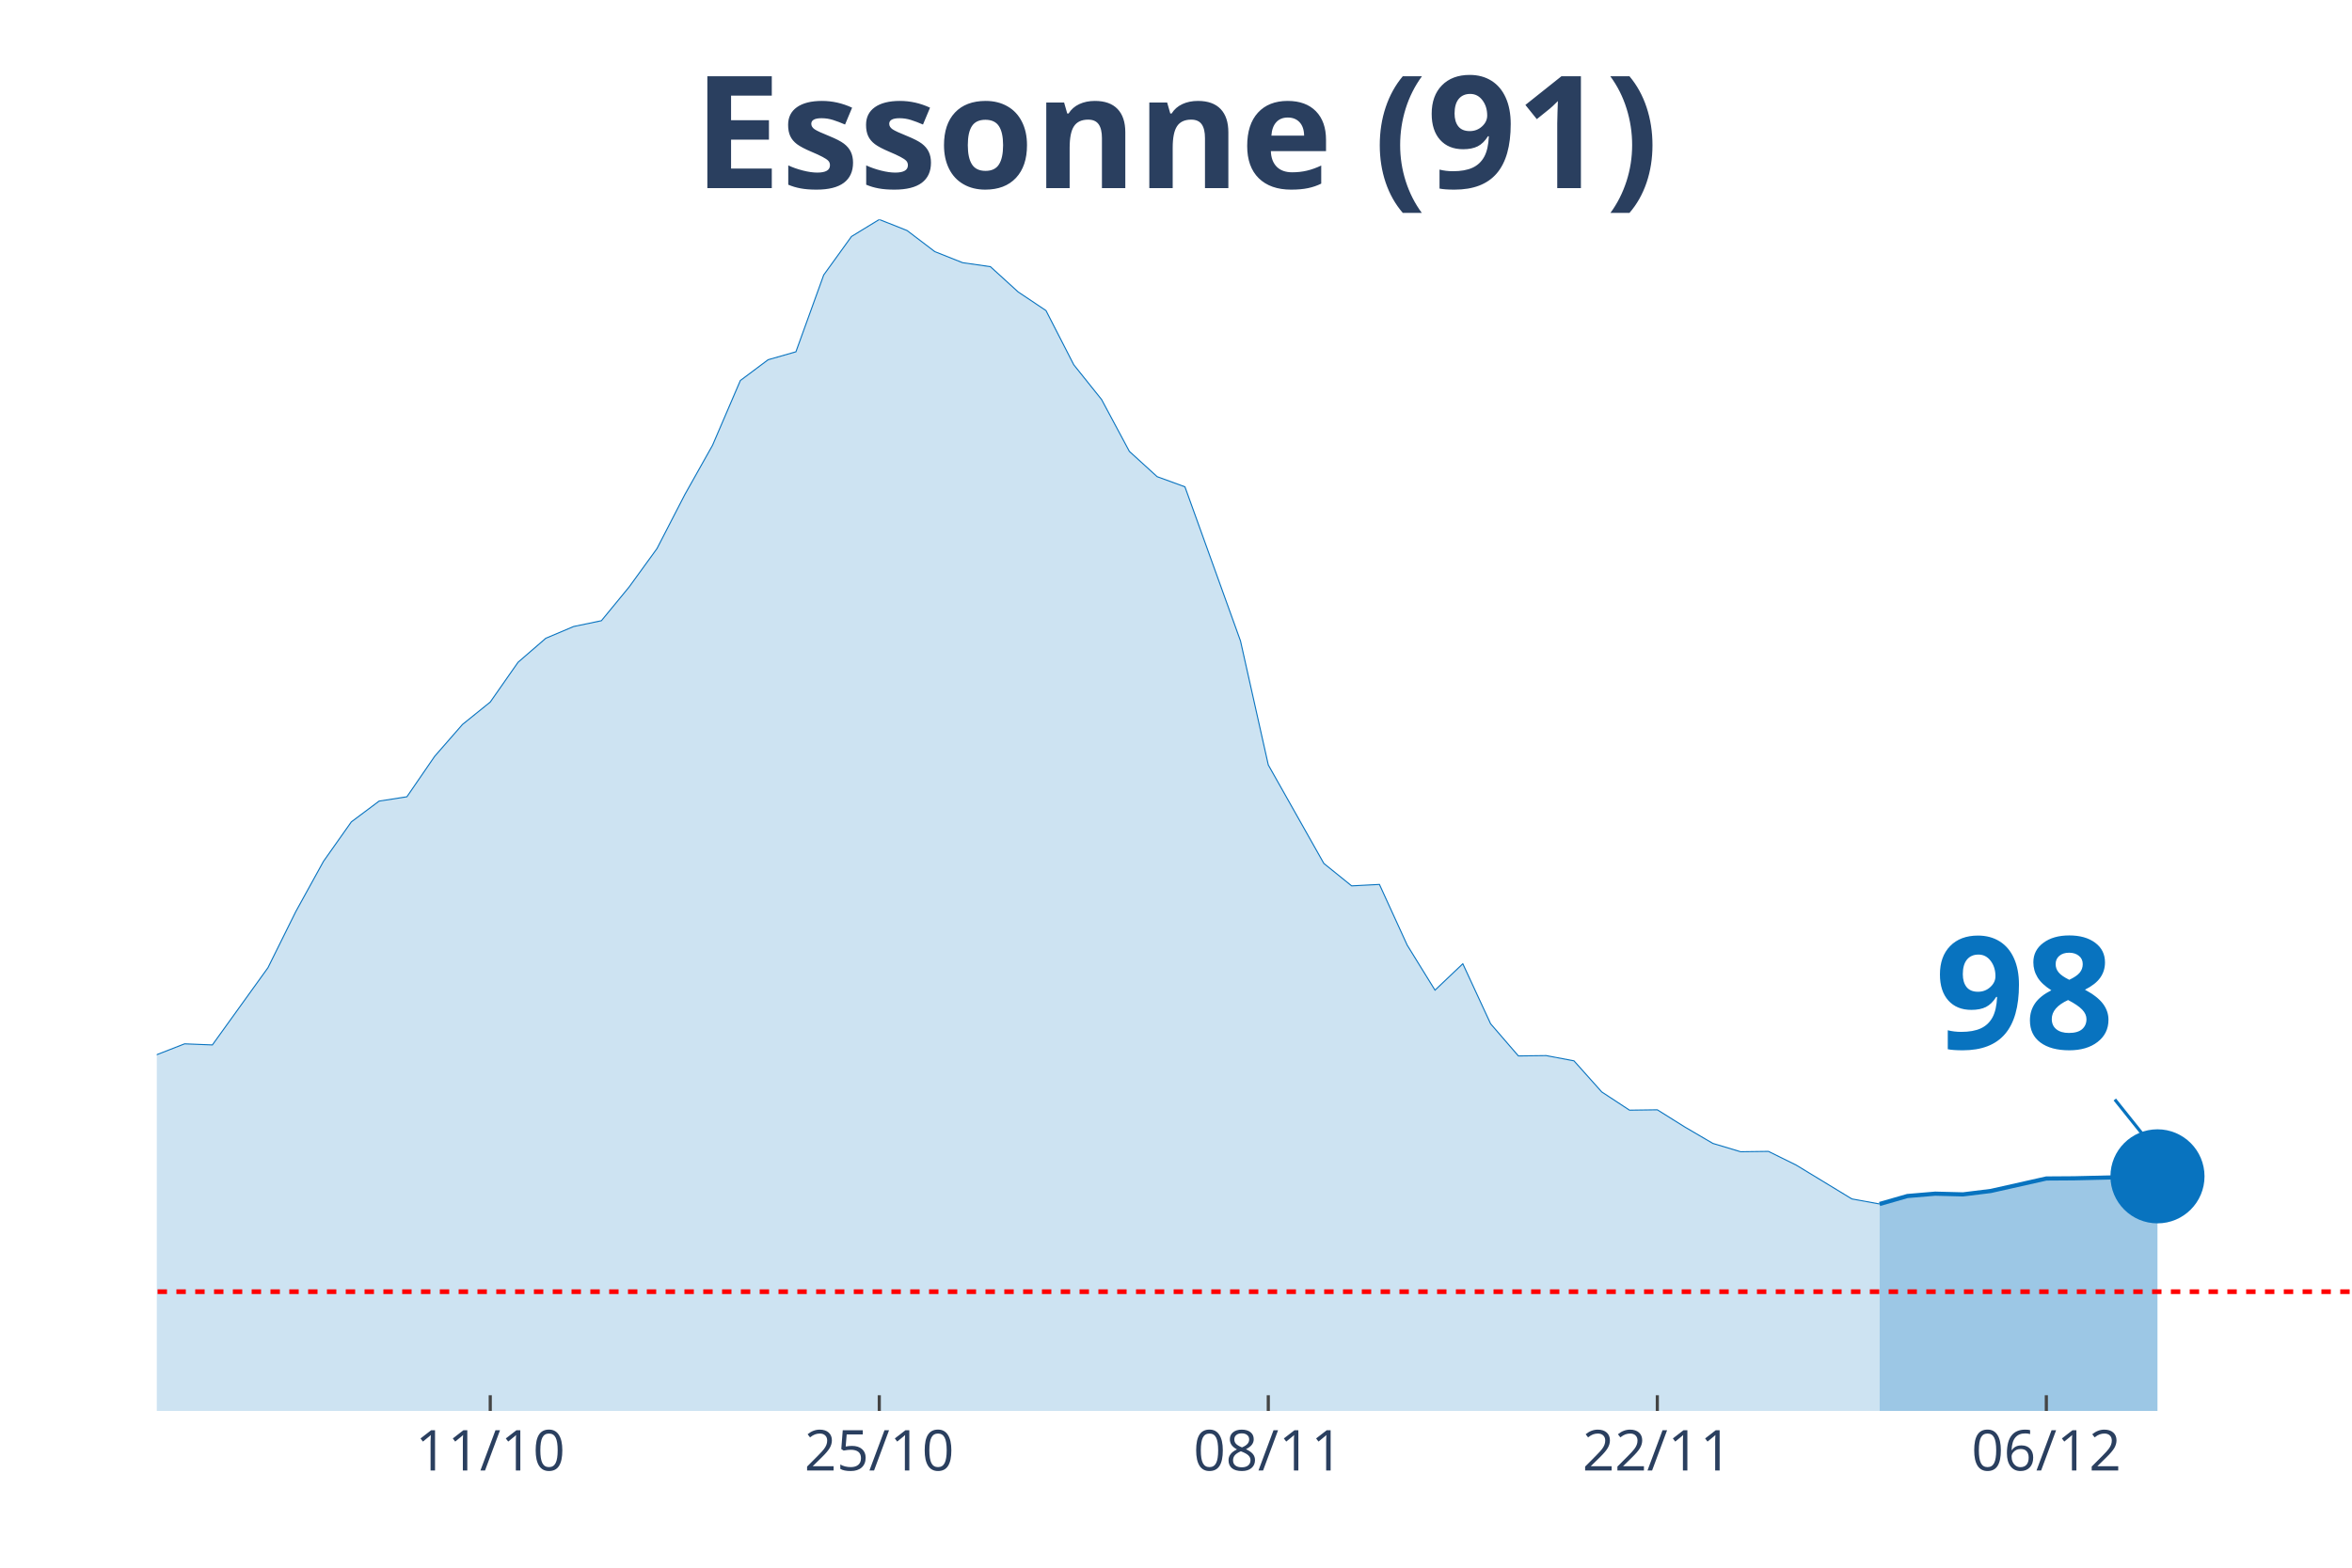
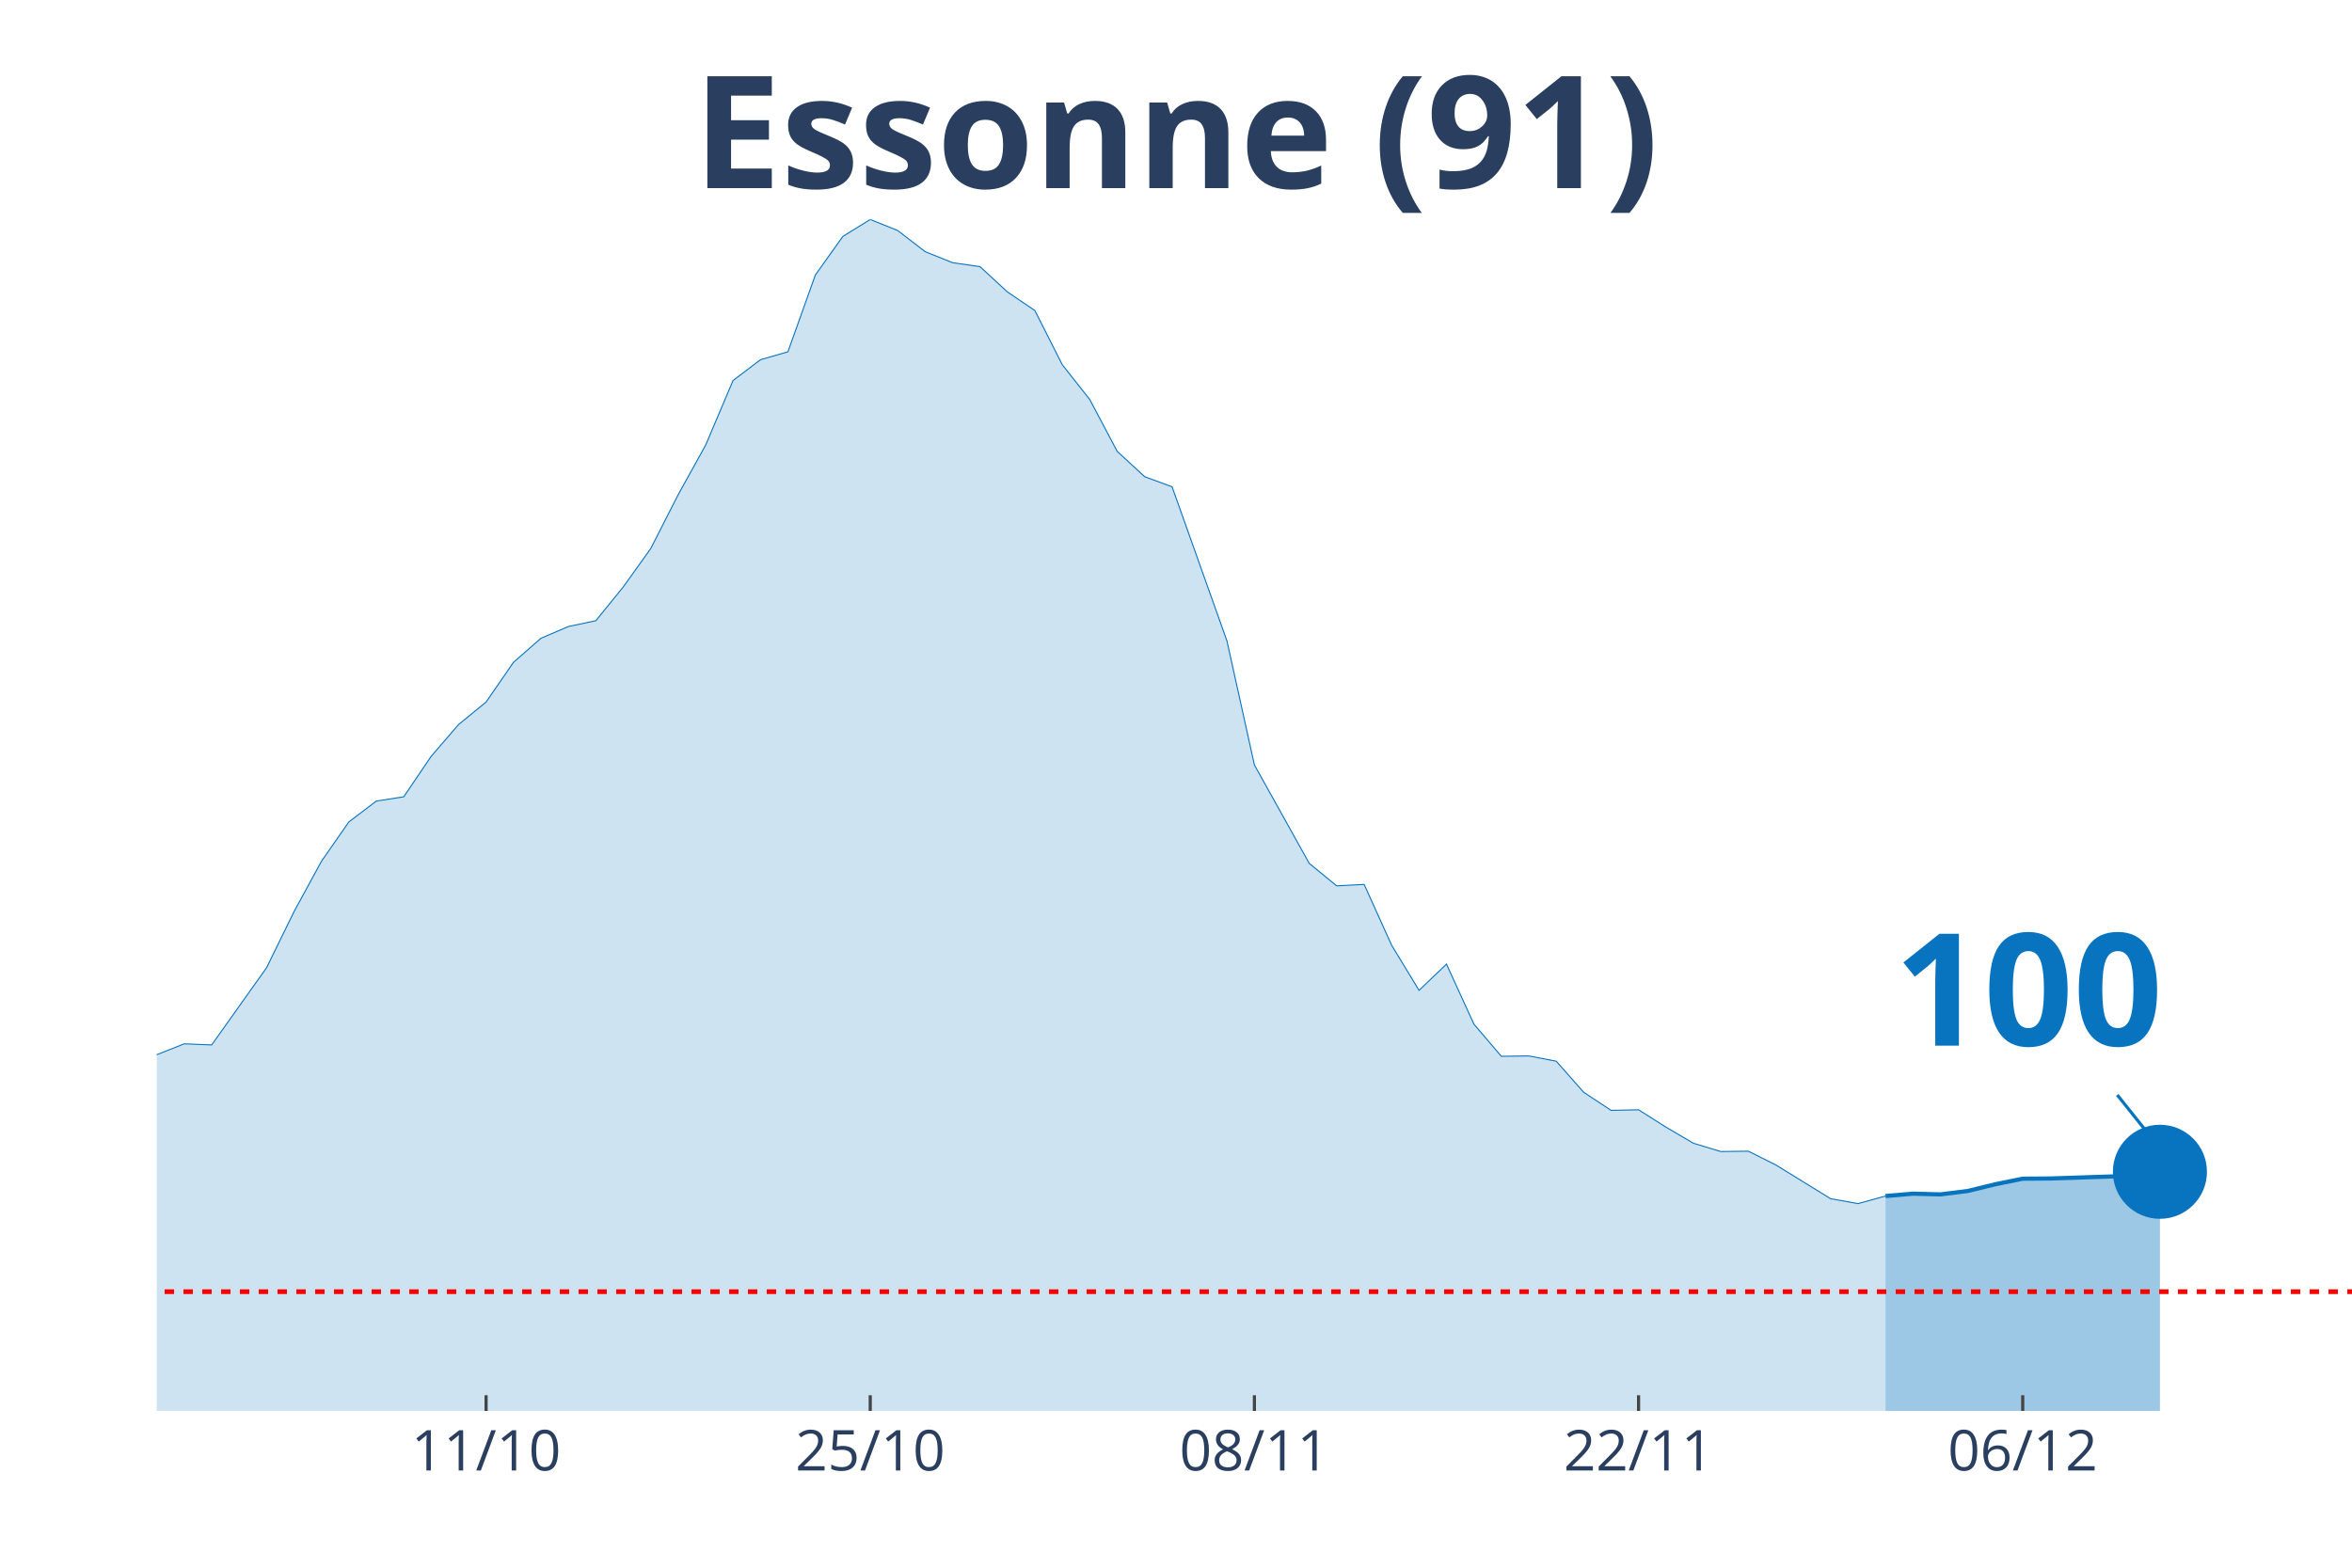
<svg xmlns="http://www.w3.org/2000/svg" class="main-svg" width="1125" height="750" style="" viewBox="0 0 750 500">
  <rect x="0" y="0" width="750" height="500" style="fill: rgb(0, 0, 0); fill-opacity: 0;" />
-   <defs id="defs-5a68c9">
+   <defs id="defs-9e386a">
    <g class="clips">
-       <clipPath id="clip5a68c9xyplot" class="plotclip">
+       <clipPath id="clip9e386axyplot" class="plotclip">
        <rect width="700" height="380" />
      </clipPath>
-       <clipPath class="axesclip" id="clip5a68c9x">
+       <clipPath class="axesclip" id="clip9e386ax">
        <rect x="50" y="0" width="700" height="500" />
      </clipPath>
-       <clipPath class="axesclip" id="clip5a68c9y">
+       <clipPath class="axesclip" id="clip9e386ay">
        <rect x="0" y="70" width="750" height="380" />
      </clipPath>
-       <clipPath class="axesclip" id="clip5a68c9xy">
+       <clipPath class="axesclip" id="clip9e386axy">
        <rect x="50" y="70" width="700" height="380" />
      </clipPath>
    </g>
    <g class="gradients" />
  </defs>
  <g class="bglayer">
    <rect class="bg" x="50" y="70" width="700" height="380" style="fill: rgb(0, 0, 0); fill-opacity: 0; stroke-width: 0;" />
  </g>
  <g class="layer-below">
    <g class="imagelayer" />
    <g class="shapelayer" />
  </g>
  <g class="cartesianlayer">
    <g class="subplot xy">
      <g class="layer-subplot">
        <g class="shapelayer" />
        <g class="imagelayer" />
      </g>
      <g class="gridlayer">
        <g class="x">
-           <path class="xgrid crisp" transform="translate(156.33,0)" d="M0,70v380" style="stroke: rgb(255, 255, 255); stroke-opacity: 1; stroke-width: 1px;" />
-           <path class="xgrid crisp" transform="translate(280.38,0)" d="M0,70v380" style="stroke: rgb(255, 255, 255); stroke-opacity: 1; stroke-width: 1px;" />
-           <path class="xgrid crisp" transform="translate(404.43,0)" d="M0,70v380" style="stroke: rgb(255, 255, 255); stroke-opacity: 1; stroke-width: 1px;" />
-           <path class="xgrid crisp" transform="translate(528.48,0)" d="M0,70v380" style="stroke: rgb(255, 255, 255); stroke-opacity: 1; stroke-width: 1px;" />
-           <path class="xgrid crisp" transform="translate(652.53,0)" d="M0,70v380" style="stroke: rgb(255, 255, 255); stroke-opacity: 1; stroke-width: 1px;" />
+           <path class="xgrid crisp" transform="translate(155,0)" d="M0,70v380" style="stroke: rgb(255, 255, 255); stroke-opacity: 1; stroke-width: 1px;" />
+           <path class="xgrid crisp" transform="translate(277.5,0)" d="M0,70v380" style="stroke: rgb(255, 255, 255); stroke-opacity: 1; stroke-width: 1px;" />
+           <path class="xgrid crisp" transform="translate(400,0)" d="M0,70v380" style="stroke: rgb(255, 255, 255); stroke-opacity: 1; stroke-width: 1px;" />
+           <path class="xgrid crisp" transform="translate(522.5,0)" d="M0,70v380" style="stroke: rgb(255, 255, 255); stroke-opacity: 1; stroke-width: 1px;" />
+           <path class="xgrid crisp" transform="translate(645,0)" d="M0,70v380" style="stroke: rgb(255, 255, 255); stroke-opacity: 1; stroke-width: 1px;" />
        </g>
        <g class="y" />
      </g>
      <g class="zerolinelayer" />
      <path class="xlines-below" />
      <path class="ylines-below" />
      <g class="overlines-below" />
      <g class="xaxislayer-below" />
      <g class="yaxislayer-below" />
      <g class="overaxes-below" />
-       <g class="plot" transform="translate(50, 70)" clip-path="url('#clip5a68c9xyplot')">
+       <g class="plot" transform="translate(50, 70)" clip-path="url('#clip9e386axyplot')">
        <g class="scatterlayer mlayer">
-           <g class="trace scatter traceb7997a" style="stroke-miterlimit: 2;">
+           <g class="trace scatter trace8dfaae" style="stroke-miterlimit: 2;">
            <g class="fills">
              <g>
-                 <path class="js-fill" d="M549.37,380L-1205.06,380L-1205.06,370.32L-1063.29,376.08L-1054.43,376.08L-948.1,376.66L-939.24,377L-700,375.16L-691.14,374.7L-549.37,364.03L-540.51,363.4L-345.57,342.3L-336.71,339.19L-310.13,329.39L-301.27,327.66L-283.54,325.52L-274.68,323.62L-256.96,318.43L-248.1,317.92L-212.66,312.73L-203.8,311.69L-186.08,304.02L-177.22,304.48L-159.49,301.66L-150.63,299.35L-141.77,297.62L-132.91,298.95L-124.05,294.8L-115.19,293.19L-106.33,293.36L-97.47,287.36L-70.89,274.45L-62.03,276.64L-44.3,275.6L-35.44,277.68L-26.58,276.7L-17.72,279.87L-8.86,275.6L0,266.38L8.86,262.92L17.72,263.27L35.44,238.65L44.3,220.78L53.16,204.7L62.03,192.13L70.89,185.5L79.75,184.12L88.61,171.21L97.47,161.06L106.33,153.91L115.19,141.23L124.05,133.56L132.91,129.82L141.77,127.97L150.63,117.19L159.49,104.97L168.35,87.79L177.22,72L186.08,51.36L194.94,44.73L203.8,42.2L212.66,17.7L221.52,5.42L230.38,0L239.24,3.52L248.1,10.26L256.96,13.78L265.82,15.05L274.68,23.12L283.54,29.05L292.41,46.35L301.27,57.42L310.13,73.96L318.99,82.03L327.85,85.26L345.57,134.43L354.43,173.97L372.15,205.39L381.01,212.54L389.87,212.08L398.73,231.45L407.59,245.8L416.46,237.38L425.32,256.52L434.18,266.78L443.04,266.67L451.9,268.34L460.76,278.26L469.62,284.08L478.48,283.96L487.34,289.5L496.2,294.68L505.06,297.34L513.92,297.22L522.78,301.6L540.51,312.38L549.37,314" style="fill: rgb(8, 115, 191); fill-opacity: 0.2; stroke-width: 0;" />
+                 <path class="js-fill" d="M551.25,380L-1190,380L-1190,370.32L-1050,376.08L-1041.25,376.08L-936.25,376.66L-927.5,377L-700,375.96L-691.25,375.16L-507.5,360.4L-498.75,359.71L-428.75,352.27L-420,352.5L-350,346.74L-341.25,342.3L-297.5,327.66L-288.75,327.66L-236.25,317.11L-227.5,317.28L-192.5,306.91L-183.75,304.02L-166.25,304.14L-157.5,301.66L-140,297.62L-131.25,298.95L-122.5,294.8L-113.75,293.19L-105,293.36L-96.25,287.36L-70,274.45L-61.25,276.64L-43.75,275.6L-35,277.68L-26.25,276.7L-17.5,279.87L-8.75,275.6L0,266.38L8.75,262.92L17.5,263.27L35,238.65L43.75,220.78L52.5,204.7L61.25,192.13L70,185.5L78.75,184.12L87.5,171.21L96.25,161.06L105,153.91L113.75,141.23L122.5,133.56L131.25,129.82L140,127.97L148.75,117.19L157.5,104.97L166.25,87.79L175,72L183.75,51.36L192.5,44.73L201.25,42.2L210,17.7L218.75,5.42L227.5,0L236.25,3.52L245,10.26L253.75,13.78L262.5,15.05L271.25,23.12L280,29.05L288.75,46.35L297.5,57.42L306.25,73.96L315,82.03L323.75,85.26L341.25,134.43L350,173.97L367.5,205.39L376.25,212.54L385,212.08L393.75,231.45L402.5,245.86L411.25,237.5L420,256.64L428.75,266.9L437.5,266.78L446.25,268.46L455,278.37L463.75,284.14L472.5,283.96L481.25,289.5L490,294.63L498.75,297.28L507.5,297.16L516.25,301.54L533.75,312.32L542.5,313.88L551.25,311.46" style="fill: rgb(8, 115, 191); fill-opacity: 0.2; stroke-width: 0;" />
              </g>
            </g>
            <g class="errorbars" />
            <g class="lines">
-               <path class="js-line" d="M-1205.06,370.32L-1063.29,376.08L-1054.43,376.08L-948.1,376.66L-939.24,377L-700,375.16L-691.14,374.7L-549.37,364.03L-540.51,363.4L-345.57,342.3L-336.71,339.19L-310.13,329.39L-301.27,327.66L-283.54,325.52L-274.68,323.62L-256.96,318.43L-248.1,317.92L-212.66,312.73L-203.8,311.69L-186.08,304.02L-177.22,304.48L-159.49,301.66L-150.63,299.35L-141.77,297.62L-132.91,298.95L-124.05,294.8L-115.19,293.19L-106.33,293.36L-97.47,287.36L-70.89,274.45L-62.03,276.64L-44.3,275.6L-35.44,277.68L-26.58,276.7L-17.72,279.87L-8.86,275.6L0,266.38L8.86,262.92L17.72,263.27L35.44,238.65L44.3,220.78L53.16,204.7L62.03,192.13L70.89,185.5L79.75,184.12L88.61,171.21L97.47,161.06L106.33,153.91L115.19,141.23L124.05,133.56L132.91,129.82L141.77,127.97L150.63,117.19L159.49,104.97L168.35,87.79L177.22,72L186.08,51.36L194.94,44.73L203.8,42.2L212.66,17.7L221.52,5.42L230.38,0L239.24,3.52L248.1,10.26L256.96,13.78L265.82,15.05L274.68,23.12L283.54,29.05L292.41,46.35L301.27,57.42L310.13,73.96L318.99,82.03L327.85,85.26L345.57,134.43L354.43,173.97L372.15,205.39L381.01,212.54L389.87,212.08L398.73,231.45L407.59,245.8L416.46,237.38L425.32,256.52L434.18,266.78L443.04,266.67L451.9,268.34L460.76,278.26L469.62,284.08L478.48,283.96L487.34,289.5L496.2,294.68L505.06,297.34L513.92,297.22L522.78,301.6L540.51,312.38L549.37,314" style="vector-effect: non-scaling-stroke; fill: none; stroke: rgb(8, 115, 191); stroke-opacity: 1; stroke-width: 0.5px; opacity: 1;" />
+               <path class="js-line" d="M-1190,370.32L-1050,376.08L-1041.25,376.08L-936.25,376.66L-927.5,377L-700,375.96L-691.25,375.16L-507.5,360.4L-498.75,359.71L-428.75,352.27L-420,352.5L-350,346.74L-341.25,342.3L-297.5,327.66L-288.75,327.66L-236.25,317.11L-227.5,317.28L-192.5,306.91L-183.75,304.02L-166.25,304.14L-157.5,301.66L-140,297.62L-131.25,298.95L-122.5,294.8L-113.75,293.19L-105,293.36L-96.25,287.36L-70,274.45L-61.25,276.64L-43.75,275.6L-35,277.68L-26.25,276.7L-17.5,279.87L-8.75,275.6L0,266.38L8.75,262.92L17.5,263.27L35,238.65L43.75,220.78L52.5,204.7L61.25,192.13L70,185.5L78.75,184.12L87.5,171.21L96.25,161.06L105,153.91L113.75,141.23L122.5,133.56L131.25,129.82L140,127.97L148.75,117.19L157.5,104.97L166.25,87.79L175,72L183.75,51.36L192.5,44.73L201.25,42.2L210,17.7L218.75,5.42L227.5,0L236.25,3.52L245,10.26L253.75,13.78L262.5,15.05L271.25,23.12L280,29.05L288.75,46.35L297.5,57.42L306.25,73.96L315,82.03L323.75,85.26L341.25,134.43L350,173.97L367.5,205.39L376.25,212.54L385,212.08L393.75,231.45L402.5,245.86L411.25,237.5L420,256.64L428.75,266.9L437.5,266.78L446.25,268.46L455,278.37L463.75,284.14L472.5,283.96L481.25,289.5L490,294.63L498.75,297.28L507.5,297.16L516.25,301.54L533.75,312.32L542.5,313.88L551.25,311.46" style="vector-effect: non-scaling-stroke; fill: none; stroke: rgb(8, 115, 191); stroke-opacity: 1; stroke-width: 0.5px; opacity: 1;" />
            </g>
            <g class="points" />
            <g class="text" />
          </g>
-           <g class="trace scatter tracedcd9f1" style="stroke-miterlimit: 2;">
+           <g class="trace scatter tracec5881c" style="stroke-miterlimit: 2;">
            <g class="fills">
              <g>
-                 <path class="js-fill" d="M637.97,380L549.37,380L549.37,314L558.23,311.46L567.09,310.71L575.95,310.94L584.81,309.85L602.53,305.87L611.39,305.81L637.97,305.18" style="fill: rgb(8, 115, 191); fill-opacity: 0.4; stroke-width: 0;" />
+                 <path class="js-fill" d="M638.75,380L551.25,380L551.25,311.46L560,310.71L568.75,310.94L577.5,309.85L586.25,307.71L595,305.93L603.75,305.87L630,305L638.75,303.73" style="fill: rgb(8, 115, 191); fill-opacity: 0.4; stroke-width: 0;" />
              </g>
            </g>
            <g class="errorbars" />
            <g class="lines">
-               <path class="js-line" d="M549.37,314L558.23,311.46L567.09,310.71L575.95,310.94L584.81,309.85L602.53,305.87L611.39,305.81L637.97,305.18" style="vector-effect: non-scaling-stroke; fill: none; stroke: rgb(8, 115, 191); stroke-opacity: 1; stroke-width: 2px; opacity: 1;" />
+               <path class="js-line" d="M551.25,311.46L560,310.71L568.75,310.94L577.5,309.85L586.25,307.71L595,305.93L603.75,305.87L630,305L638.75,303.73" style="vector-effect: non-scaling-stroke; fill: none; stroke: rgb(8, 115, 191); stroke-opacity: 1; stroke-width: 2px; opacity: 1;" />
            </g>
            <g class="points" />
            <g class="text" />
          </g>
-           <g class="trace scatter traceb6d12b" style="stroke-miterlimit: 2; opacity: 1;">
+           <g class="trace scatter traceb9cde9" style="stroke-miterlimit: 2; opacity: 1;">
            <g class="fills" />
            <g class="errorbars" />
            <g class="lines" />
            <g class="points">
-               <path class="point" transform="translate(637.97,305.18)" d="M15,0A15,15 0 1,1 0,-15A15,15 0 0,1 15,0Z" style="opacity: 1; stroke-width: 0px; fill: rgb(8, 115, 191); fill-opacity: 1;" />
+               <path class="point" transform="translate(638.75,303.73)" d="M15,0A15,15 0 1,1 0,-15A15,15 0 0,1 15,0Z" style="opacity: 1; stroke-width: 0px; fill: rgb(8, 115, 191); fill-opacity: 1;" />
            </g>
            <g class="text" />
          </g>
        </g>
      </g>
      <g class="overplot" />
      <path class="xlines-above crisp" style="fill: none; stroke-width: 1px; stroke: rgb(0, 0, 0); stroke-opacity: 0;" d="" />
      <path class="ylines-above crisp" style="fill: none;" d="M0,0" />
      <g class="overlines-above" />
      <g class="xaxislayer-above">
-         <path class="xtick ticks crisp" d="M0,450v-5" transform="translate(156.33,0)" style="stroke: rgb(68, 68, 68); stroke-opacity: 1; stroke-width: 1px;" />
-         <path class="xtick ticks crisp" d="M0,450v-5" transform="translate(280.38,0)" style="stroke: rgb(68, 68, 68); stroke-opacity: 1; stroke-width: 1px;" />
-         <path class="xtick ticks crisp" d="M0,450v-5" transform="translate(404.43,0)" style="stroke: rgb(68, 68, 68); stroke-opacity: 1; stroke-width: 1px;" />
-         <path class="xtick ticks crisp" d="M0,450v-5" transform="translate(528.48,0)" style="stroke: rgb(68, 68, 68); stroke-opacity: 1; stroke-width: 1px;" />
-         <path class="xtick ticks crisp" d="M0,450v-5" transform="translate(652.53,0)" style="stroke: rgb(68, 68, 68); stroke-opacity: 1; stroke-width: 1px;" />
+         <path class="xtick ticks crisp" d="M0,450v-5" transform="translate(155,0)" style="stroke: rgb(68, 68, 68); stroke-opacity: 1; stroke-width: 1px;" />
+         <path class="xtick ticks crisp" d="M0,450v-5" transform="translate(277.5,0)" style="stroke: rgb(68, 68, 68); stroke-opacity: 1; stroke-width: 1px;" />
+         <path class="xtick ticks crisp" d="M0,450v-5" transform="translate(400,0)" style="stroke: rgb(68, 68, 68); stroke-opacity: 1; stroke-width: 1px;" />
+         <path class="xtick ticks crisp" d="M0,450v-5" transform="translate(522.5,0)" style="stroke: rgb(68, 68, 68); stroke-opacity: 1; stroke-width: 1px;" />
+         <path class="xtick ticks crisp" d="M0,450v-5" transform="translate(645,0)" style="stroke: rgb(68, 68, 68); stroke-opacity: 1; stroke-width: 1px;" />
        <g class="xtick">
-           <text text-anchor="middle" x="0" y="469" transform="translate(156.33,0)" style="font-family: 'Open Sans', verdana, arial, sans-serif; font-size: 18px; fill: rgb(42, 63, 95); fill-opacity: 1; white-space: pre;">11/10</text>
+           <text text-anchor="middle" x="0" y="469" transform="translate(155,0)" style="font-family: 'Open Sans', verdana, arial, sans-serif; font-size: 18px; fill: rgb(42, 63, 95); fill-opacity: 1; white-space: pre;">11/10</text>
        </g>
        <g class="xtick">
-           <text text-anchor="middle" x="0" y="469" transform="translate(280.38,0)" style="font-family: 'Open Sans', verdana, arial, sans-serif; font-size: 18px; fill: rgb(42, 63, 95); fill-opacity: 1; white-space: pre;">25/10</text>
+           <text text-anchor="middle" x="0" y="469" transform="translate(277.5,0)" style="font-family: 'Open Sans', verdana, arial, sans-serif; font-size: 18px; fill: rgb(42, 63, 95); fill-opacity: 1; white-space: pre;">25/10</text>
        </g>
        <g class="xtick">
-           <text text-anchor="middle" x="0" y="469" transform="translate(404.43,0)" style="font-family: 'Open Sans', verdana, arial, sans-serif; font-size: 18px; fill: rgb(42, 63, 95); fill-opacity: 1; white-space: pre;">08/11</text>
+           <text text-anchor="middle" x="0" y="469" transform="translate(400,0)" style="font-family: 'Open Sans', verdana, arial, sans-serif; font-size: 18px; fill: rgb(42, 63, 95); fill-opacity: 1; white-space: pre;">08/11</text>
        </g>
        <g class="xtick">
-           <text text-anchor="middle" x="0" y="469" transform="translate(528.48,0)" style="font-family: 'Open Sans', verdana, arial, sans-serif; font-size: 18px; fill: rgb(42, 63, 95); fill-opacity: 1; white-space: pre;">22/11</text>
+           <text text-anchor="middle" x="0" y="469" transform="translate(522.5,0)" style="font-family: 'Open Sans', verdana, arial, sans-serif; font-size: 18px; fill: rgb(42, 63, 95); fill-opacity: 1; white-space: pre;">22/11</text>
        </g>
        <g class="xtick">
-           <text text-anchor="middle" x="0" y="469" transform="translate(652.53,0)" style="font-family: 'Open Sans', verdana, arial, sans-serif; font-size: 18px; fill: rgb(42, 63, 95); fill-opacity: 1; white-space: pre;">06/12</text>
+           <text text-anchor="middle" x="0" y="469" transform="translate(645,0)" style="font-family: 'Open Sans', verdana, arial, sans-serif; font-size: 18px; fill: rgb(42, 63, 95); fill-opacity: 1; white-space: pre;">06/12</text>
        </g>
      </g>
      <g class="yaxislayer-above" />
      <g class="overaxes-above" />
    </g>
  </g>
  <g class="polarlayer" />
  <g class="ternarylayer" />
  <g class="geolayer" />
  <g class="funnelarealayer" />
  <g class="pielayer" />
  <g class="treemaplayer" />
  <g class="sunburstlayer" />
  <g class="glimages" />
-   <defs id="topdefs-5a68c9">
+   <defs id="topdefs-9e386a">
    <g class="clips" />
  </defs>
  <g class="layer-above">
    <g class="imagelayer" />
    <g class="shapelayer">
-       <path data-index="0" fill-rule="evenodd" d="M-4929.75,411.97L1547.47,411.97" clip-path="url('#clip5a68c9xy')" style="opacity: 1; stroke: rgb(255, 0, 0); stroke-opacity: 1; fill: rgb(0, 0, 0); fill-opacity: 0; stroke-dasharray: 3px, 3px; stroke-width: 1.5px;" />
+       <path data-index="0" fill-rule="evenodd" d="M-4867.5,411.97L1528.75,411.97" clip-path="url('#clip9e386axy')" style="opacity: 1; stroke: rgb(255, 0, 0); stroke-opacity: 1; fill: rgb(0, 0, 0); fill-opacity: 0; stroke-dasharray: 3px, 3px; stroke-width: 1.5px;" />
    </g>
  </g>
  <g class="infolayer">
    <g class="g-gtitle">
      <text class="gtitle" x="375" y="25" text-anchor="middle" dy="0.7em" style="font-family: 'Open Sans', verdana, arial, sans-serif; font-size: 50px; fill: rgb(42, 63, 95); opacity: 1; font-weight: normal; white-space: pre;">
        <tspan style="font-weight:bold">Essonne (91)</tspan>
      </text>
    </g>
    <g class="g-xtitle" />
    <g class="annotation" data-index="0" style="opacity: 1;">
-       <g class="annotation-text-g" transform="rotate(0,645.97,315.18)">
-         <g class="cursor-pointer" transform="translate(602, 279)">
-           <rect class="bg" x="0.5" y="0.5" width="86" height="71" style="stroke-width: 1px; stroke: rgb(0, 0, 0); stroke-opacity: 0; fill: rgb(255, 255, 255); fill-opacity: 0.6;" />
-           <text class="annotation-text" text-anchor="middle" x="43.531" y="55.5" style="font-family: 'Open Sans', verdana, arial, sans-serif; font-size: 50px; fill: rgb(8, 115, 191); fill-opacity: 1; white-space: pre;">
-             <tspan style="font-weight:bold">98 </tspan>
+       <g class="annotation-text-g" transform="rotate(0,646.75,313.73)">
+         <g class="cursor-pointer" transform="translate(589, 278)">
+           <rect class="bg" x="0.5" y="0.5" width="115" height="71" style="stroke-width: 1px; stroke: rgb(0, 0, 0); stroke-opacity: 0; fill: rgb(255, 255, 255); fill-opacity: 0.6;" />
+           <text class="annotation-text" text-anchor="middle" x="57.812" y="55.5" style="font-family: 'Open Sans', verdana, arial, sans-serif; font-size: 50px; fill: rgb(8, 115, 191); fill-opacity: 1; white-space: pre;">
+             <tspan style="font-weight:bold">100 </tspan>
          </text>
        </g>
      </g>
      <g class="annotation-arrow-g" style="opacity: 1;">
-         <path d="M674.37,350.68L685.97,365.18" style="stroke-width: 1px; stroke: rgb(8, 115, 191); stroke-opacity: 1; stroke-dasharray: 0px, 0px, 18.569px, 18.569px;" />
+         <path d="M675.15,349.23L686.75,363.73" style="stroke-width: 1px; stroke: rgb(8, 115, 191); stroke-opacity: 1; stroke-dasharray: 0px, 0px, 18.569px, 18.569px;" />
      </g>
    </g>
  </g>
</svg>
